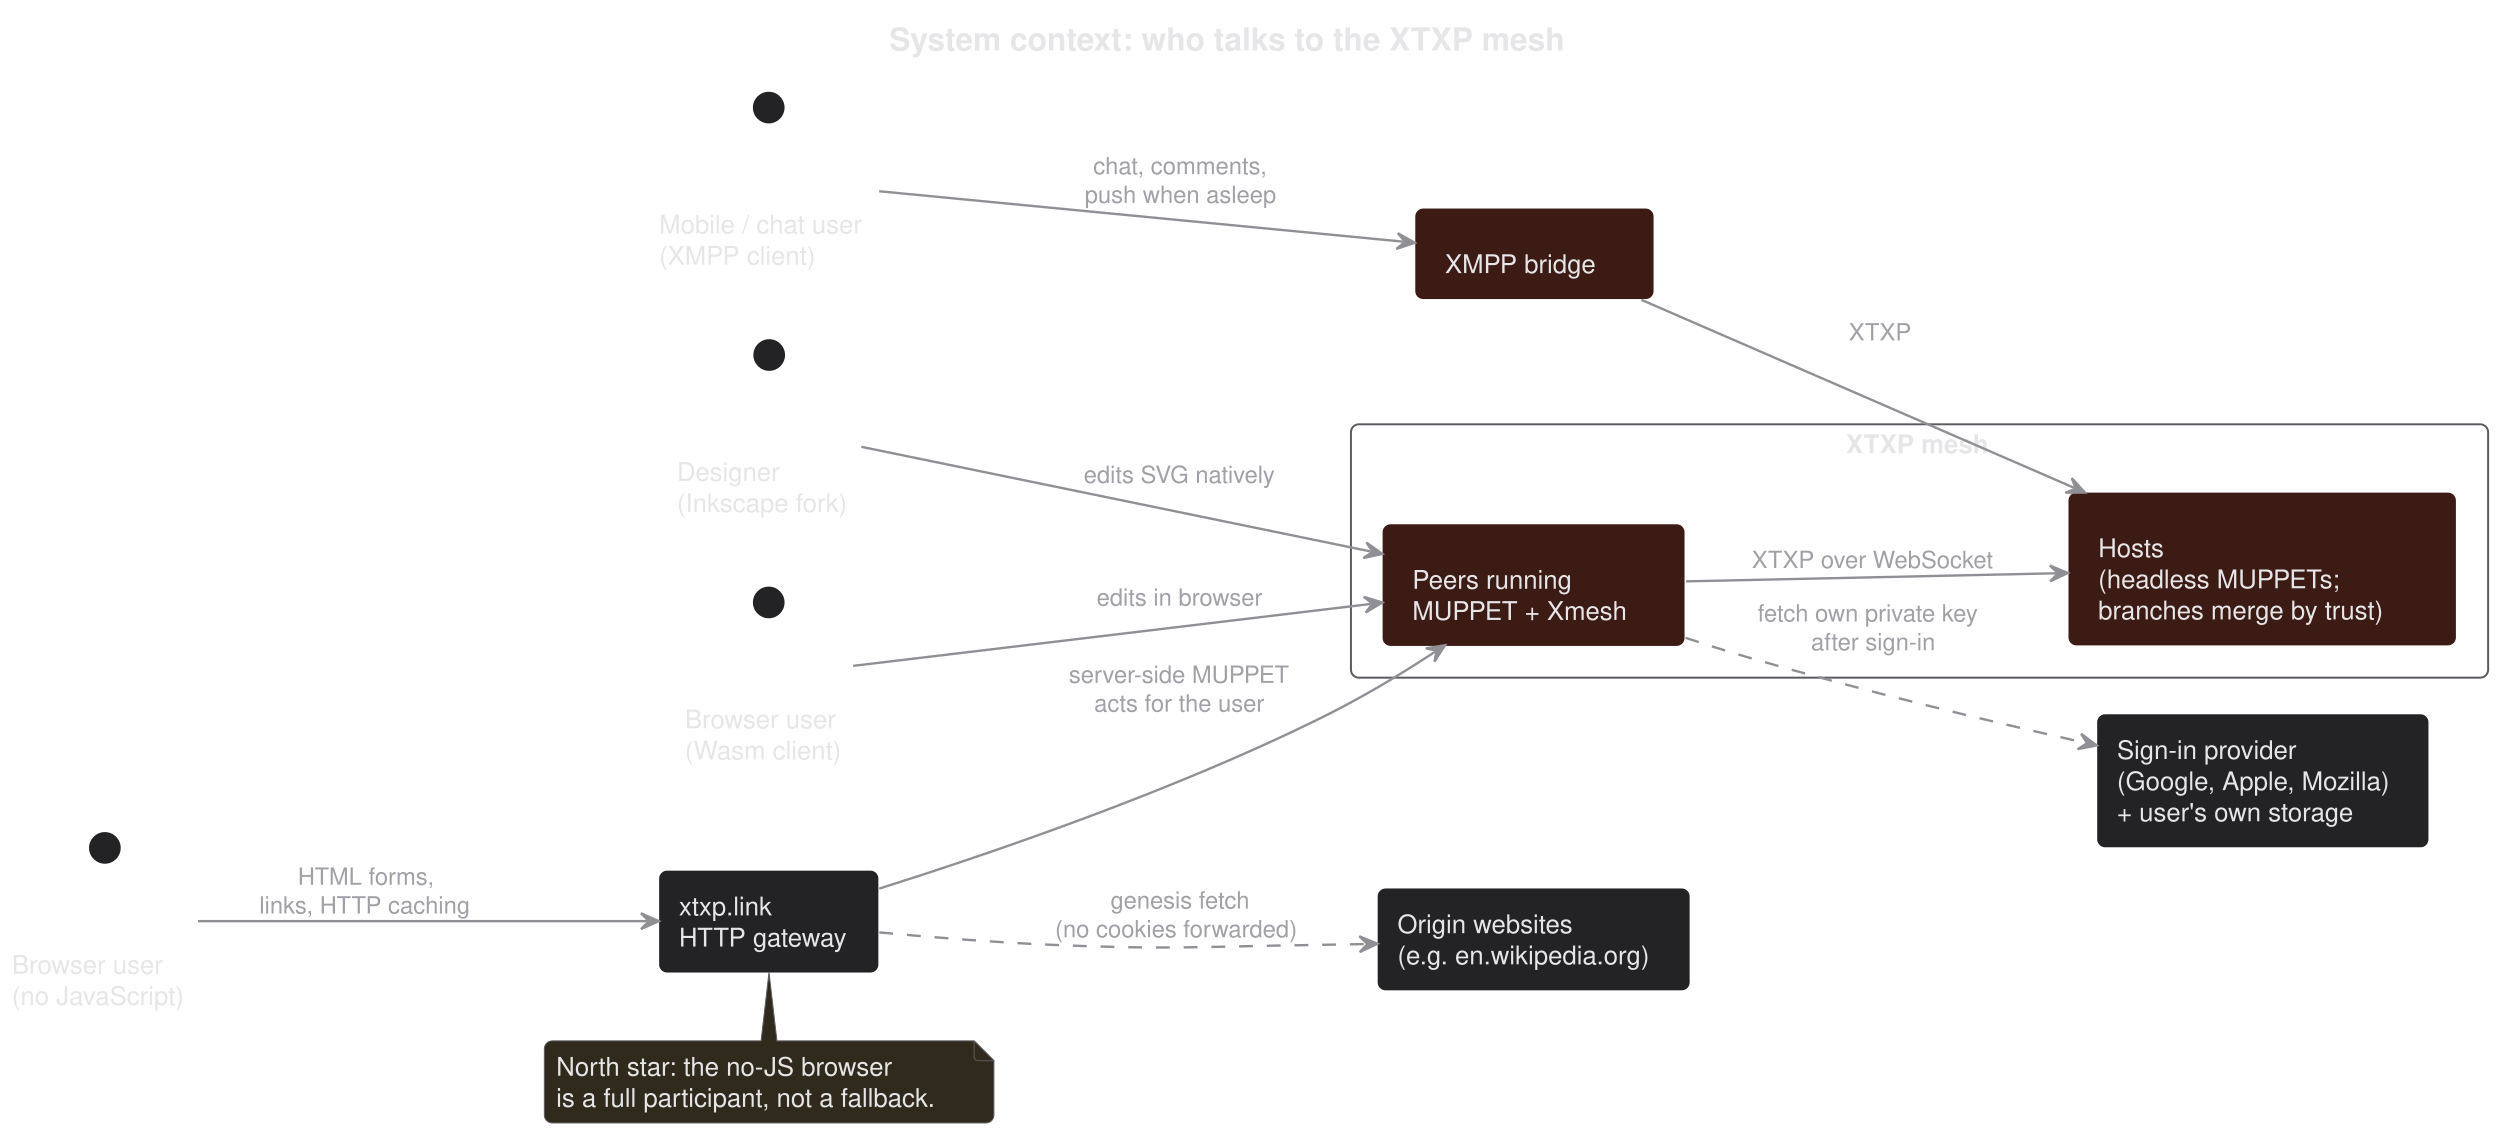
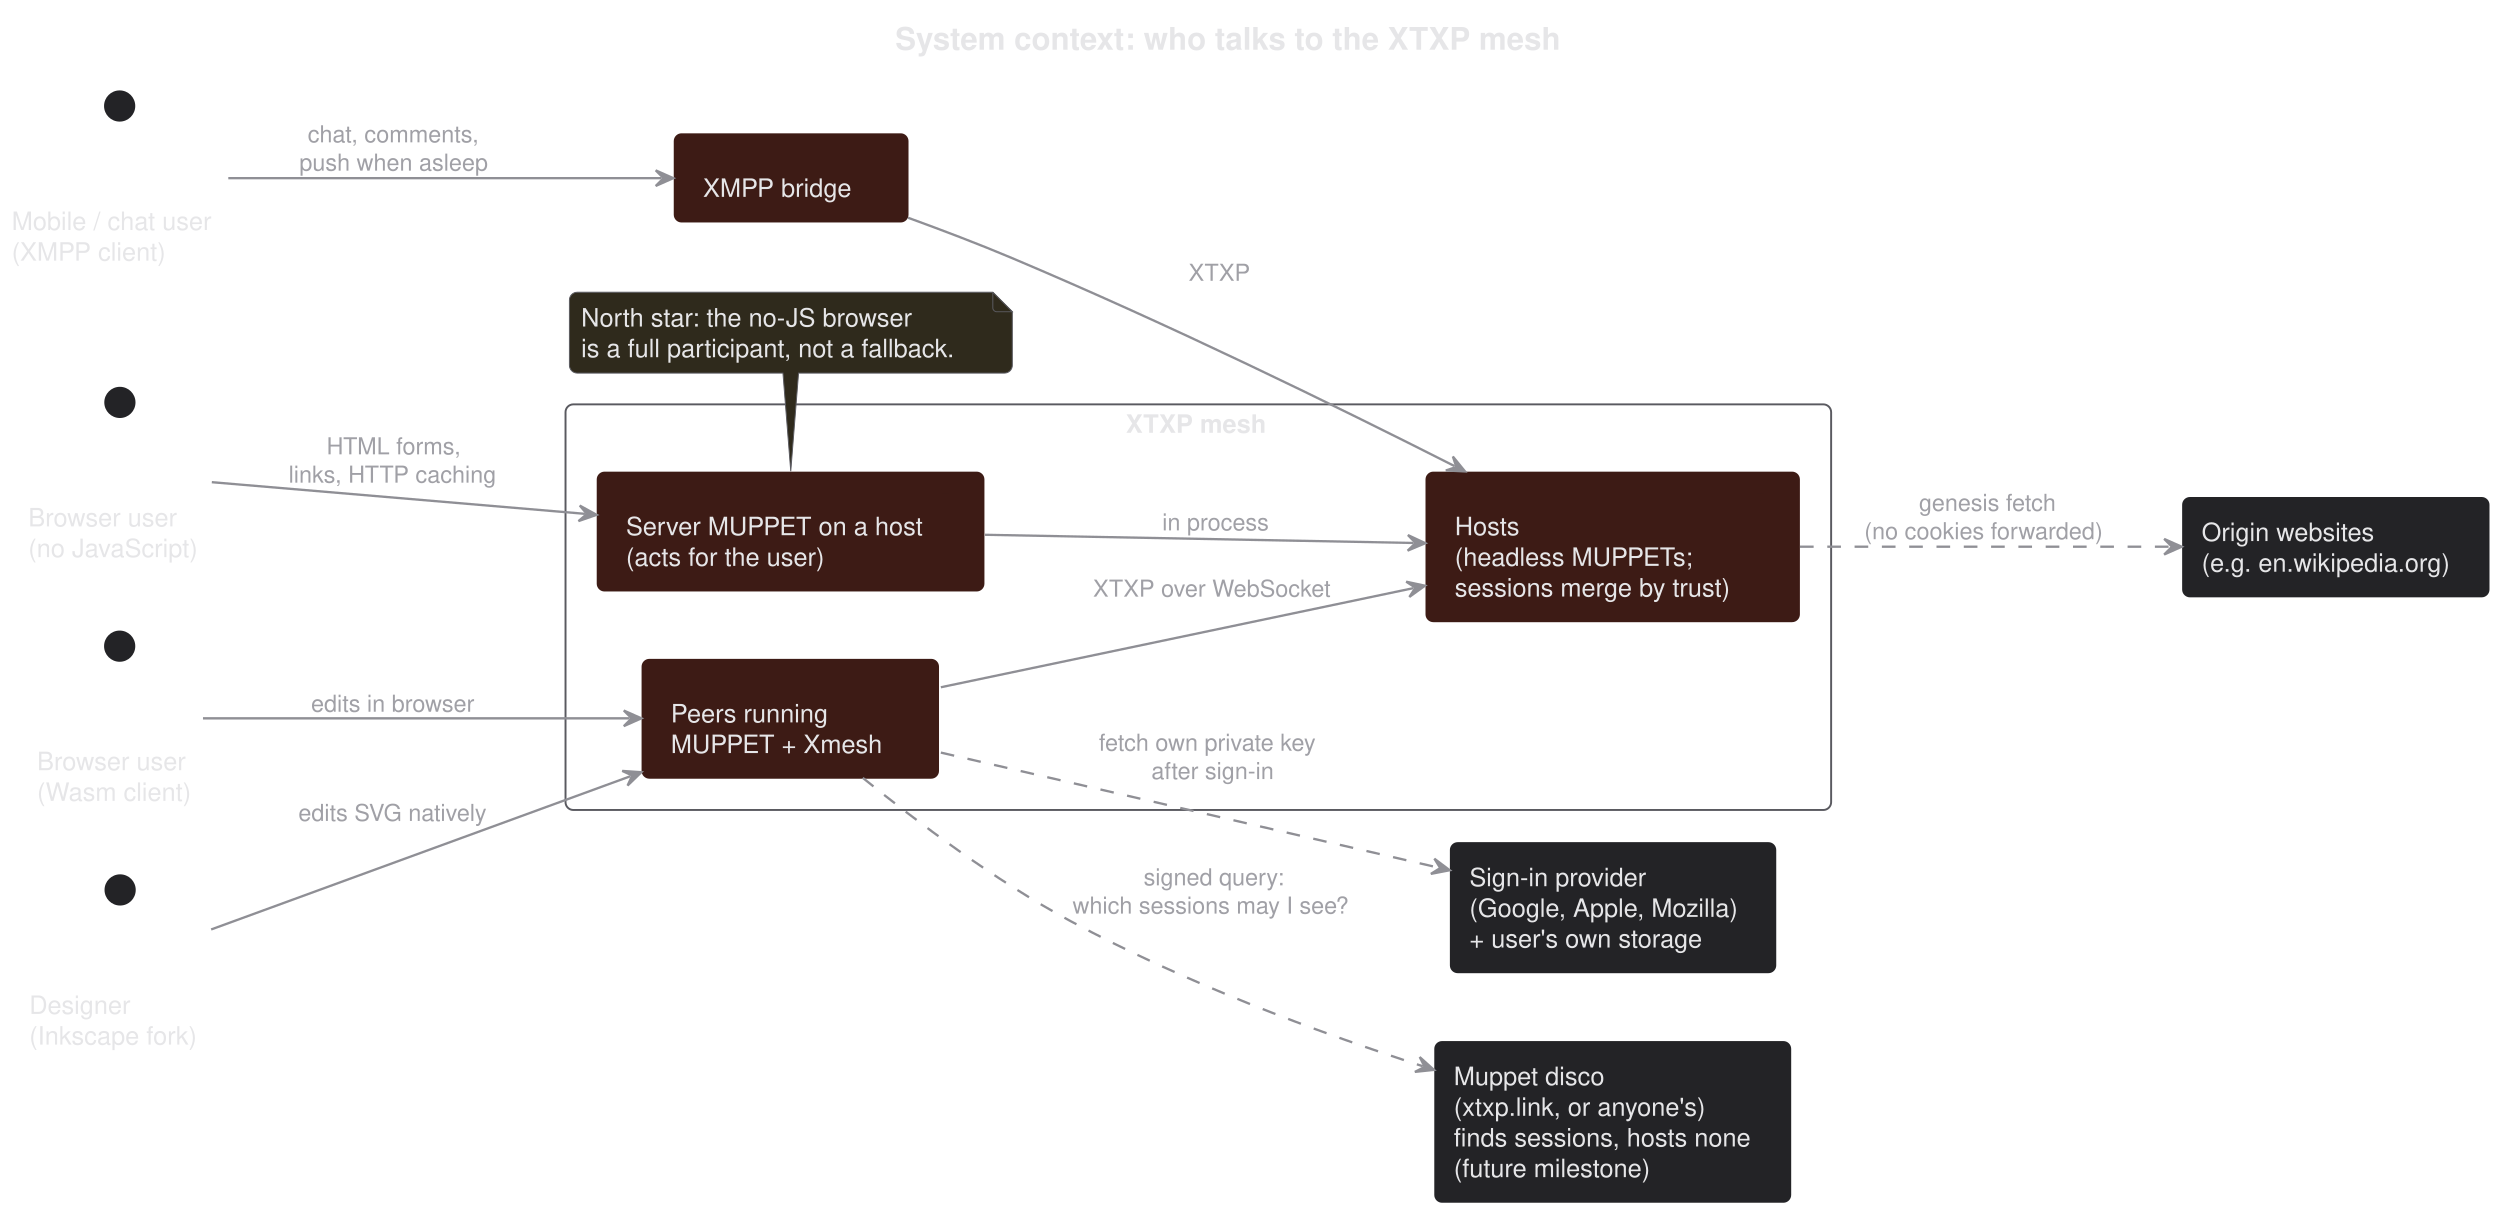
- <svg xmlns="http://www.w3.org/2000/svg" contentStyleType="text/css" data-diagram-type="DESCRIPTION" height="574px" preserveAspectRatio="none" style="width:1263px;height:574px;" version="1.1" viewBox="0 0 1263 574" width="1263px" zoomAndPan="magnify">
+ <svg xmlns="http://www.w3.org/2000/svg" contentStyleType="text/css" data-diagram-type="DESCRIPTION" height="622px" preserveAspectRatio="none" style="width:1282px;height:622px;" version="1.1" viewBox="0 0 1282 622" width="1282px" zoomAndPan="magnify">
  <defs />
  <g>
    <g class="title" data-source-line="2">
-       <text fill="#E6E6E8" font-family="Helvetica" font-size="16" font-weight="bold" lengthAdjust="spacing" textLength="350.5" x="449.25" y="25.5">System context: who talks to the XTXP mesh</text>
+       <text fill="#E6E6E8" font-family="Helvetica" font-size="16" font-weight="bold" lengthAdjust="spacing" textLength="350.5" x="459.055" y="25.5">System context: who talks to the XTXP mesh</text>
    </g>
    <g class="cluster" data-entity="mesh" data-source-line="11" data-uid="ent0006" id="cluster_mesh">
-       <rect fill="none" height="128" rx="4" ry="4" style="stroke:#5A5A60;stroke-width:1;" width="574.5" x="682.5" y="214.359" />
-       <text fill="#E6E6E8" font-family="Helvetica" font-size="13" font-weight="bold" lengthAdjust="spacing" textLength="74.356" x="932.572" y="228.953">XTXP mesh</text>
+       <rect fill="none" height="208" rx="4" ry="4" style="stroke:#5A5A60;stroke-width:1;" width="649" x="290" y="207.359" />
+       <text fill="#E6E6E8" font-family="Helvetica" font-size="13" font-weight="bold" lengthAdjust="spacing" textLength="74.356" x="577.322" y="221.953">XTXP mesh</text>
    </g>
    <g class="entity" data-entity="peers" data-source-line="12" data-uid="ent0007" id="entity_peers">
-       <rect fill="#3D1B15" height="61.459" rx="4" ry="4" width="152.525" x="698.5" y="264.859" />
-       <rect fill="#3D1B15" height="10" width="15" x="831.025" y="269.859" />
-       <rect fill="#3D1B15" height="2" width="4" x="829.025" y="271.859" />
-       <rect fill="#3D1B15" height="2" width="4" x="829.025" y="275.859" />
-       <text fill="#E6E6E8" font-family="Helvetica" font-size="13" lengthAdjust="spacing" textLength="85.617" x="713.5" y="297.453">Peers running</text>
-       <text fill="#E6E6E8" font-family="Helvetica" font-size="13" lengthAdjust="spacing" textLength="112.525" x="713.5" y="313.183">MUPPET + Xmesh</text>
+       <rect fill="#3D1B15" height="61.459" rx="4" ry="4" width="152.525" x="329" y="337.859" />
+       <rect fill="#3D1B15" height="10" width="15" x="461.525" y="342.859" />
+       <rect fill="#3D1B15" height="2" width="4" x="459.525" y="344.859" />
+       <rect fill="#3D1B15" height="2" width="4" x="459.525" y="348.859" />
+       <text fill="#E6E6E8" font-family="Helvetica" font-size="13" lengthAdjust="spacing" textLength="85.617" x="344" y="370.453">Peers running</text>
+       <text fill="#E6E6E8" font-family="Helvetica" font-size="13" lengthAdjust="spacing" textLength="112.525" x="344" y="386.183">MUPPET + Xmesh</text>
    </g>
    <g class="entity" data-entity="hosts" data-source-line="13" data-uid="ent0008" id="entity_hosts">
-       <rect fill="#3D1B15" height="77.189" rx="4" ry="4" width="195.727" x="1045" y="248.859" />
-       <rect fill="#3D1B15" height="10" width="15" x="1220.727" y="253.859" />
-       <rect fill="#3D1B15" height="2" width="4" x="1218.727" y="255.859" />
-       <rect fill="#3D1B15" height="2" width="4" x="1218.727" y="259.859" />
-       <text fill="#E6E6E8" font-family="Helvetica" font-size="13" lengthAdjust="spacing" textLength="35.433" x="1060" y="281.453">Hosts</text>
-       <text fill="#E6E6E8" font-family="Helvetica" font-size="13" lengthAdjust="spacing" textLength="128.388" x="1060" y="297.183">(headless MUPPETs;</text>
-       <text fill="#E6E6E8" font-family="Helvetica" font-size="13" lengthAdjust="spacing" textLength="155.727" x="1060" y="312.912">branches merge by trust)</text>
+       <rect fill="#3D1B15" height="77.189" rx="4" ry="4" width="191.988" x="731" y="241.859" />
+       <rect fill="#3D1B15" height="10" width="15" x="902.988" y="246.859" />
+       <rect fill="#3D1B15" height="2" width="4" x="900.988" y="248.859" />
+       <rect fill="#3D1B15" height="2" width="4" x="900.988" y="252.859" />
+       <text fill="#E6E6E8" font-family="Helvetica" font-size="13" lengthAdjust="spacing" textLength="35.433" x="746" y="274.453">Hosts</text>
+       <text fill="#E6E6E8" font-family="Helvetica" font-size="13" lengthAdjust="spacing" textLength="128.388" x="746" y="290.183">(headless MUPPETs;</text>
+       <text fill="#E6E6E8" font-family="Helvetica" font-size="13" lengthAdjust="spacing" textLength="151.988" x="746" y="305.912">sessions merge by trust)</text>
+     </g>
+     <g class="entity" data-entity="server" data-source-line="14" data-uid="ent0009" id="entity_server">
+       <rect fill="#3D1B15" height="61.459" rx="4" ry="4" width="198.818" x="306" y="241.859" />
+       <rect fill="#3D1B15" height="10" width="15" x="484.818" y="246.859" />
+       <rect fill="#3D1B15" height="2" width="4" x="482.818" y="248.859" />
+       <rect fill="#3D1B15" height="2" width="4" x="482.818" y="252.859" />
+       <text fill="#E6E6E8" font-family="Helvetica" font-size="13" lengthAdjust="spacing" textLength="158.818" x="321" y="274.453">Server MUPPET on a host</text>
+       <text fill="#E6E6E8" font-family="Helvetica" font-size="13" lengthAdjust="spacing" textLength="110.335" x="321" y="290.183">(acts for the user)</text>
    </g>
    <g class="entity" data-entity="designer" data-source-line="6" data-uid="ent0002" id="entity_designer">
-       <ellipse cx="388.604" cy="179.359" fill="#232326" rx="8" ry="8" />
-       <path d="M388.604,187.359 L388.604,214.359 M375.604,195.359 L401.604,195.359 M388.604,214.359 L375.604,229.359 M388.604,214.359 L401.604,229.359" fill="none" />
-       <text fill="#E6E6E8" font-family="Helvetica" font-size="13" lengthAdjust="spacing" textLength="55.098" x="342" y="242.953">Designer</text>
-       <text fill="#E6E6E8" font-family="Helvetica" font-size="13" lengthAdjust="spacing" textLength="93.209" x="342" y="258.683">(Inkscape fork)</text>
+       <ellipse cx="61.605" cy="456.359" fill="#232326" rx="8" ry="8" />
+       <path d="M61.605,464.359 L61.605,491.359 M48.605,472.359 L74.605,472.359 M61.605,491.359 L48.605,506.359 M61.605,491.359 L74.605,506.359" fill="none" />
+       <text fill="#E6E6E8" font-family="Helvetica" font-size="13" lengthAdjust="spacing" textLength="55.098" x="15" y="519.953">Designer</text>
+       <text fill="#E6E6E8" font-family="Helvetica" font-size="13" lengthAdjust="spacing" textLength="93.209" x="15" y="535.683">(Inkscape fork)</text>
    </g>
    <g class="entity" data-entity="wasm" data-source-line="7" data-uid="ent0003" id="entity_wasm">
-       <ellipse cx="388.367" cy="304.359" fill="#232326" rx="8" ry="8" />
-       <path d="M388.367,312.359 L388.367,339.359 M375.367,320.359 L401.367,320.359 M388.367,339.359 L375.367,354.359 M388.367,339.359 L401.367,354.359" fill="none" />
-       <text fill="#E6E6E8" font-family="Helvetica" font-size="13" lengthAdjust="spacing" textLength="81.847" x="346" y="367.953">Browser user</text>
-       <text fill="#E6E6E8" font-family="Helvetica" font-size="13" lengthAdjust="spacing" textLength="84.735" x="346" y="383.683">(Wasm client)</text>
+       <ellipse cx="61.367" cy="331.359" fill="#232326" rx="8" ry="8" />
+       <path d="M61.367,339.359 L61.367,366.359 M48.367,347.359 L74.367,347.359 M61.367,366.359 L48.367,381.359 M61.367,366.359 L74.367,381.359" fill="none" />
+       <text fill="#E6E6E8" font-family="Helvetica" font-size="13" lengthAdjust="spacing" textLength="81.847" x="19" y="394.953">Browser user</text>
+       <text fill="#E6E6E8" font-family="Helvetica" font-size="13" lengthAdjust="spacing" textLength="84.735" x="19" y="410.683">(Wasm client)</text>
    </g>
    <g class="entity" data-entity="nojs" data-source-line="8" data-uid="ent0004" id="entity_nojs">
-       <ellipse cx="52.982" cy="428.359" fill="#232326" rx="8" ry="8" />
-       <path d="M52.982,436.359 L52.982,463.359 M39.982,444.359 L65.982,444.359 M52.982,463.359 L39.982,478.359 M52.982,463.359 L65.982,478.359" fill="none" />
-       <text fill="#E6E6E8" font-family="Helvetica" font-size="13" lengthAdjust="spacing" textLength="81.847" x="6" y="491.953">Browser user</text>
-       <text fill="#E6E6E8" font-family="Helvetica" font-size="13" lengthAdjust="spacing" textLength="93.964" x="6" y="507.683">(no JavaScript)</text>
+       <ellipse cx="61.482" cy="206.359" fill="#232326" rx="8" ry="8" />
+       <path d="M61.482,214.359 L61.482,241.359 M48.482,222.359 L74.482,222.359 M61.482,241.359 L48.482,256.359 M61.482,241.359 L74.482,256.359" fill="none" />
+       <text fill="#E6E6E8" font-family="Helvetica" font-size="13" lengthAdjust="spacing" textLength="81.847" x="14.5" y="269.953">Browser user</text>
+       <text fill="#E6E6E8" font-family="Helvetica" font-size="13" lengthAdjust="spacing" textLength="93.964" x="14.5" y="285.683">(no JavaScript)</text>
    </g>
    <g class="entity" data-entity="mobile" data-source-line="9" data-uid="ent0005" id="entity_mobile">
-       <ellipse cx="388.358" cy="54.359" fill="#232326" rx="8" ry="8" />
-       <path d="M388.358,62.359 L388.358,89.359 M375.358,70.359 L401.358,70.359 M388.358,89.359 L375.358,104.359 M388.358,89.359 L401.358,104.359" fill="none" />
-       <text fill="#E6E6E8" font-family="Helvetica" font-size="13" lengthAdjust="spacing" textLength="110.716" x="333" y="117.953">Mobile / chat user</text>
-       <text fill="#E6E6E8" font-family="Helvetica" font-size="13" lengthAdjust="spacing" textLength="83.592" x="333" y="133.683">(XMPP client)</text>
+       <ellipse cx="61.358" cy="54.359" fill="#232326" rx="8" ry="8" />
+       <path d="M61.358,62.359 L61.358,89.359 M48.358,70.359 L74.358,70.359 M61.358,89.359 L48.358,104.359 M61.358,89.359 L74.358,104.359" fill="none" />
+       <text fill="#E6E6E8" font-family="Helvetica" font-size="13" lengthAdjust="spacing" textLength="110.716" x="6" y="117.953">Mobile / chat user</text>
+       <text fill="#E6E6E8" font-family="Helvetica" font-size="13" lengthAdjust="spacing" textLength="83.592" x="6" y="133.683">(XMPP client)</text>
    </g>
-     <g class="entity" data-entity="gateway" data-source-line="16" data-uid="ent0009" id="entity_gateway">
-       <rect fill="#232326" height="51.459" rx="4" ry="4" width="110.752" x="333" y="439.859" />
-       <text fill="#E6E6E8" font-family="Helvetica" font-size="13" lengthAdjust="spacing" textLength="51.264" x="343" y="462.453">xtxp.link</text>
-       <text fill="#E6E6E8" font-family="Helvetica" font-size="13" lengthAdjust="spacing" textLength="90.752" x="343" y="478.183">HTTP gateway</text>
+     <g class="entity" data-entity="disco" data-source-line="17" data-uid="ent0010" id="entity_disco">
+       <rect fill="#232326" height="82.918" rx="4" ry="4" width="183.02" x="735.5" y="533.859" />
+       <text fill="#E6E6E8" font-family="Helvetica" font-size="13" lengthAdjust="spacing" textLength="84.03" x="745.5" y="556.453">Muppet disco</text>
+       <text fill="#E6E6E8" font-family="Helvetica" font-size="13" lengthAdjust="spacing" textLength="140.594" x="745.5" y="572.183">(xtxp.link, or anyone's)</text>
+       <text fill="#E6E6E8" font-family="Helvetica" font-size="13" lengthAdjust="spacing" textLength="163.02" x="745.5" y="587.912">finds sessions, hosts none</text>
+       <text fill="#E6E6E8" font-family="Helvetica" font-size="13" lengthAdjust="spacing" textLength="109.484" x="745.5" y="603.642">(future milestone)</text>
    </g>
-     <g class="entity" data-entity="bridge" data-source-line="17" data-uid="ent0010" id="entity_bridge">
-       <rect fill="#3D1B15" height="45.73" rx="4" ry="4" width="120.387" x="715" y="105.359" />
-       <rect fill="#3D1B15" height="10" width="15" x="815.387" y="110.359" />
-       <rect fill="#3D1B15" height="2" width="4" x="813.387" y="112.359" />
-       <rect fill="#3D1B15" height="2" width="4" x="813.387" y="116.359" />
-       <text fill="#E6E6E8" font-family="Helvetica" font-size="13" lengthAdjust="spacing" textLength="80.387" x="730" y="137.953">XMPP bridge</text>
+     <g class="entity" data-entity="bridge" data-source-line="18" data-uid="ent0011" id="entity_bridge">
+       <rect fill="#3D1B15" height="45.73" rx="4" ry="4" width="120.387" x="345.5" y="68.359" />
+       <rect fill="#3D1B15" height="10" width="15" x="445.887" y="73.359" />
+       <rect fill="#3D1B15" height="2" width="4" x="443.887" y="75.359" />
+       <rect fill="#3D1B15" height="2" width="4" x="443.887" y="79.359" />
+       <text fill="#E6E6E8" font-family="Helvetica" font-size="13" lengthAdjust="spacing" textLength="80.387" x="360.5" y="100.953">XMPP bridge</text>
    </g>
-     <g class="entity" data-entity="origin" data-source-line="18" data-uid="ent0011" id="entity_origin">
-       <rect fill="#232326" height="51.459" rx="4" ry="4" width="157.611" x="696" y="448.859" />
-       <text fill="#E6E6E8" font-family="Helvetica" font-size="13" lengthAdjust="spacing" textLength="95.323" x="706" y="471.453">Origin websites</text>
-       <text fill="#E6E6E8" font-family="Helvetica" font-size="13" lengthAdjust="spacing" textLength="137.611" x="706" y="487.183">(e.g. en.wikipedia.org)</text>
+     <g class="entity" data-entity="origin" data-source-line="19" data-uid="ent0012" id="entity_origin">
+       <rect fill="#232326" height="51.459" rx="4" ry="4" width="157.611" x="1119" y="254.859" />
+       <text fill="#E6E6E8" font-family="Helvetica" font-size="13" lengthAdjust="spacing" textLength="95.323" x="1129" y="277.453">Origin websites</text>
+       <text fill="#E6E6E8" font-family="Helvetica" font-size="13" lengthAdjust="spacing" textLength="137.611" x="1129" y="293.183">(e.g. en.wikipedia.org)</text>
    </g>
-     <g class="entity" data-entity="sso" data-source-line="19" data-uid="ent0012" id="entity_sso">
-       <rect fill="#232326" height="67.189" rx="4" ry="4" width="167.355" x="1059.5" y="360.859" />
-       <text fill="#E6E6E8" font-family="Helvetica" font-size="13" lengthAdjust="spacing" textLength="99.144" x="1069.5" y="383.453">Sign-in provider</text>
-       <text fill="#E6E6E8" font-family="Helvetica" font-size="13" lengthAdjust="spacing" textLength="147.355" x="1069.5" y="399.183">(Google, Apple, Mozilla)</text>
-       <text fill="#E6E6E8" font-family="Helvetica" font-size="13" lengthAdjust="spacing" textLength="130.121" x="1069.5" y="414.912">+ user's own storage</text>
+     <g class="entity" data-entity="sso" data-source-line="20" data-uid="ent0013" id="entity_sso">
+       <rect fill="#232326" height="67.189" rx="4" ry="4" width="167.355" x="743.5" y="431.859" />
+       <text fill="#E6E6E8" font-family="Helvetica" font-size="13" lengthAdjust="spacing" textLength="99.144" x="753.5" y="454.453">Sign-in provider</text>
+       <text fill="#E6E6E8" font-family="Helvetica" font-size="13" lengthAdjust="spacing" textLength="147.355" x="753.5" y="470.183">(Google, Apple, Mozilla)</text>
+       <text fill="#E6E6E8" font-family="Helvetica" font-size="13" lengthAdjust="spacing" textLength="130.121" x="753.5" y="485.912">+ user's own storage</text>
    </g>
-     <g class="entity" data-entity="GMN22" data-source-line="32" data-uid="ent0023" id="entity_GMN22">
-       <path d="M275,529.859 L275,563.318 A4,4 0 0 0 279,567.318 L498.115,567.318 A4,4 0 0 0 502.115,563.318 L502.115,535.859 L492.115,525.859 L392.5,525.859 L388.5,491.329 L384.5,525.859 L279,525.859 A4,4 0 0 0 275,529.859" fill="#2F2A1C" style="stroke:#5A5A60;stroke-width:0.5;" />
-       <path d="M492.115,525.859 L492.115,533.859 A2,2 0 0 0 494.115,535.859 L502.115,535.859 L492.115,525.859" fill="#2F2A1C" style="stroke:#5A5A60;stroke-width:0.5;" />
-       <text fill="#E6E6E8" font-family="Helvetica" font-size="13" lengthAdjust="spacing" textLength="183.46" x="281" y="543.453">North star: the no-JS browser</text>
-       <text fill="#E6E6E8" font-family="Helvetica" font-size="13" lengthAdjust="spacing" textLength="206.115" x="281" y="559.183">is a full participant, not a fallback.</text>
+     <g class="entity" data-entity="GMN24" data-source-line="34" data-uid="ent0025" id="entity_GMN24">
+       <path d="M292,153.859 L292,187.318 A4,4 0 0 0 296,191.318 L401.5,191.318 L405.5,241.679 L409.5,191.318 L515.115,191.318 A4,4 0 0 0 519.115,187.318 L519.115,159.859 L509.115,149.859 L296,149.859 A4,4 0 0 0 292,153.859" fill="#2F2A1C" style="stroke:#5A5A60;stroke-width:0.5;" />
+       <path d="M509.115,149.859 L509.115,157.859 A2,2 0 0 0 511.115,159.859 L519.115,159.859 L509.115,149.859" fill="#2F2A1C" style="stroke:#5A5A60;stroke-width:0.5;" />
+       <text fill="#E6E6E8" font-family="Helvetica" font-size="13" lengthAdjust="spacing" textLength="183.46" x="298" y="167.453">North star: the no-JS browser</text>
+       <text fill="#E6E6E8" font-family="Helvetica" font-size="13" lengthAdjust="spacing" textLength="206.115" x="298" y="183.183">is a full participant, not a fallback.</text>
    </g>
-     <g class="link" data-entity-1="designer" data-entity-2="peers" data-source-line="21" data-uid="lnk13" id="link_designer_peers">
-       <path d="M435.12,225.729 C500.07,239.079 614.113,262.512 692.483,278.612" fill="none" id="designer-to-peers" style="stroke:#8F8F95;stroke-width:1.2;" />
-       <polygon fill="#8F8F95" points="698.36,279.819,690.349,274.09,693.462,278.813,688.739,281.926,698.36,279.819" style="stroke:#8F8F95;stroke-width:1.2;" />
-       <text fill="#A0A0A6" font-family="Helvetica" font-size="12" lengthAdjust="spacing" textLength="103.242" x="547.5" y="243.984">edits SVG natively</text>
+     <g class="link" data-entity-1="designer" data-entity-2="peers" data-source-line="22" data-uid="lnk14" id="link_designer_peers">
+       <path d="M108.27,476.629 C164.69,456.009 255.755,422.729 323.265,398.05" fill="none" id="designer-to-peers" style="stroke:#8F8F95;stroke-width:1.2;" />
+       <polygon fill="#8F8F95" points="328.9,395.989,319.074,395.323,324.204,397.706,321.82,402.836,328.9,395.989" style="stroke:#8F8F95;stroke-width:1.2;" />
+       <text fill="#A0A0A6" font-family="Helvetica" font-size="12" lengthAdjust="spacing" textLength="103.242" x="153" y="420.984">edits SVG natively</text>
    </g>
-     <g class="link" data-entity-1="wasm" data-entity-2="peers" data-source-line="22" data-uid="lnk14" id="link_wasm_peers">
-       <path d="M431.01,336.389 C494.9,328.749 612.342,314.702 692.403,305.122" fill="none" id="wasm-to-peers" style="stroke:#8F8F95;stroke-width:1.2;" />
-       <polygon fill="#8F8F95" points="698.36,304.409,688.948,301.507,693.395,305.003,689.899,309.45,698.36,304.409" style="stroke:#8F8F95;stroke-width:1.2;" />
-       <text fill="#A0A0A6" font-family="Helvetica" font-size="12" lengthAdjust="spacing" textLength="90.984" x="554" y="305.984">edits in browser</text>
+     <g class="link" data-entity-1="wasm" data-entity-2="peers" data-source-line="23" data-uid="lnk15" id="link_wasm_peers">
+       <path d="M104.09,368.359 C159.81,368.359 253.67,368.359 322.89,368.359" fill="none" id="wasm-to-peers" style="stroke:#8F8F95;stroke-width:1.2;" />
+       <polygon fill="#8F8F95" points="328.89,368.359,319.89,364.359,323.89,368.359,319.89,372.359,328.89,368.359" style="stroke:#8F8F95;stroke-width:1.2;" />
+       <text fill="#A0A0A6" font-family="Helvetica" font-size="12" lengthAdjust="spacing" textLength="90.984" x="159.5" y="364.984">edits in browser</text>
    </g>
-     <g class="link" data-entity-1="nojs" data-entity-2="gateway" data-source-line="23" data-uid="lnk15" id="link_nojs_gateway">
-       <path d="M100.02,465.359 C160.86,465.359 261.93,465.359 326.82,465.359" fill="none" id="nojs-to-gateway" style="stroke:#8F8F95;stroke-width:1.2;" />
-       <polygon fill="#8F8F95" points="332.82,465.359,323.82,461.359,327.82,465.359,323.82,469.359,332.82,465.359" style="stroke:#8F8F95;stroke-width:1.2;" />
-       <text fill="#A0A0A6" font-family="Helvetica" font-size="12" lengthAdjust="spacing" textLength="74.121" x="150.441" y="446.984">HTML forms,</text>
-       <text fill="#A0A0A6" font-family="Helvetica" font-size="12" lengthAdjust="spacing" textLength="113.004" x="131" y="461.504">links, HTTP caching</text>
+     <g class="link" data-entity-1="nojs" data-entity-2="server" data-source-line="24" data-uid="lnk16" id="link_nojs_server">
+       <path d="M108.62,247.269 C158.95,251.539 235.011,257.993 299.961,263.493" fill="none" id="nojs-to-server" style="stroke:#8F8F95;stroke-width:1.2;" />
+       <polygon fill="#8F8F95" points="305.94,263.999,297.31,259.254,300.958,263.577,296.635,267.226,305.94,263.999" style="stroke:#8F8F95;stroke-width:1.2;" />
+       <text fill="#A0A0A6" font-family="Helvetica" font-size="12" lengthAdjust="spacing" textLength="74.121" x="167.441" y="232.984">HTML forms,</text>
+       <text fill="#A0A0A6" font-family="Helvetica" font-size="12" lengthAdjust="spacing" textLength="113.004" x="148" y="247.504">links, HTTP caching</text>
    </g>
-     <g class="link" data-entity-1="mobile" data-entity-2="bridge" data-source-line="24" data-uid="lnk16" id="link_mobile_bridge">
-       <path d="M444.18,96.619 C515.81,103.519 634.988,114.985 708.798,122.085" fill="none" id="mobile-to-bridge" style="stroke:#8F8F95;stroke-width:1.2;" />
-       <polygon fill="#8F8F95" points="714.77,122.659,706.194,117.816,709.793,122.181,705.428,125.779,714.77,122.659" style="stroke:#8F8F95;stroke-width:1.2;" />
-       <text fill="#A0A0A6" font-family="Helvetica" font-size="12" lengthAdjust="spacing" textLength="94.324" x="552.31" y="87.984">chat, comments,</text>
-       <text fill="#A0A0A6" font-family="Helvetica" font-size="12" lengthAdjust="spacing" textLength="102.943" x="548" y="102.504">push when asleep</text>
+     <g class="link" data-entity-1="mobile" data-entity-2="bridge" data-source-line="25" data-uid="lnk17" id="link_mobile_bridge">
+       <path d="M117.07,91.359 C179.4,91.359 275.03,91.359 339.25,91.359" fill="none" id="mobile-to-bridge" style="stroke:#8F8F95;stroke-width:1.2;" />
+       <polygon fill="#8F8F95" points="345.25,91.359,336.25,87.359,340.25,91.359,336.25,95.359,345.25,91.359" style="stroke:#8F8F95;stroke-width:1.2;" />
+       <text fill="#A0A0A6" font-family="Helvetica" font-size="12" lengthAdjust="spacing" textLength="94.324" x="157.81" y="72.984">chat, comments,</text>
+       <text fill="#A0A0A6" font-family="Helvetica" font-size="12" lengthAdjust="spacing" textLength="102.943" x="153.5" y="87.504">push when asleep</text>
    </g>
-     <g class="link" data-entity-1="gateway" data-entity-2="peers" data-source-line="25" data-uid="lnk17" id="link_gateway_peers">
-       <path d="M444.15,448.929 C500.95,431.009 591.76,399.929 666,363.359 C687.86,352.589 705.861,341.808 725.001,329.267" fill="none" id="gateway-to-peers" style="stroke:#8F8F95;stroke-width:1.2;" />
-       <polygon fill="#8F8F95" points="730.02,325.979,720.3,327.566,725.838,328.719,724.684,334.257,730.02,325.979" style="stroke:#8F8F95;stroke-width:1.2;" />
-       <text fill="#A0A0A6" font-family="Helvetica" font-size="12" lengthAdjust="spacing" textLength="118.641" x="540" y="344.984">server-side MUPPET</text>
-       <text fill="#A0A0A6" font-family="Helvetica" font-size="12" lengthAdjust="spacing" textLength="93.094" x="552.773" y="359.504">acts for the user</text>
+     <g class="link" data-entity-1="server" data-entity-2="hosts" data-source-line="26" data-uid="lnk18" id="link_server_hosts">
+       <path d="M505.12,274.239 C573.3,275.539 657.511,277.145 724.911,278.435" fill="none" id="server-to-hosts" style="stroke:#8F8F95;stroke-width:1.2;" />
+       <polygon fill="#8F8F95" points="730.91,278.549,721.988,274.378,725.911,278.454,721.835,282.376,730.91,278.549" style="stroke:#8F8F95;stroke-width:1.2;" />
+       <text fill="#A0A0A6" font-family="Helvetica" font-size="12" lengthAdjust="spacing" textLength="58.951" x="596" y="271.984">in process</text>
    </g>
-     <g class="link" data-entity-1="peers" data-entity-2="hosts" data-source-line="26" data-uid="lnk18" id="link_peers_hosts">
-       <path d="M851.84,293.699 C907.74,292.479 978.251,290.94 1038.671,289.62" fill="none" id="peers-to-hosts" style="stroke:#8F8F95;stroke-width:1.2;" />
-       <polygon fill="#8F8F95" points="1044.67,289.489,1035.585,285.687,1039.671,289.599,1035.759,293.685,1044.67,289.489" style="stroke:#8F8F95;stroke-width:1.2;" />
-       <text fill="#A0A0A6" font-family="Helvetica" font-size="12" lengthAdjust="spacing" textLength="129.41" x="885" y="286.984">XTXP over WebSocket</text>
+     <g class="link" data-entity-1="peers" data-entity-2="hosts" data-source-line="27" data-uid="lnk19" id="link_peers_hosts">
+       <path d="M482.47,352.419 C552.12,337.809 649.678,317.351 724.848,301.581" fill="none" id="peers-to-hosts" style="stroke:#8F8F95;stroke-width:1.2;" />
+       <polygon fill="#8F8F95" points="730.72,300.349,721.091,298.283,725.827,301.376,722.733,306.112,730.72,300.349" style="stroke:#8F8F95;stroke-width:1.2;" />
+       <text fill="#A0A0A6" font-family="Helvetica" font-size="12" lengthAdjust="spacing" textLength="129.41" x="560.5" y="305.984">XTXP over WebSocket</text>
    </g>
-     <g class="link" data-entity-1="bridge" data-entity-2="hosts" data-source-line="27" data-uid="lnk19" id="link_bridge_hosts">
-       <path d="M829.22,151.479 C887.9,176.969 977.777,216.019 1047.797,246.439" fill="none" id="bridge-to-hosts" style="stroke:#8F8F95;stroke-width:1.2;" />
-       <polygon fill="#8F8F95" points="1053.3,248.829,1046.639,241.574,1048.714,246.837,1043.451,248.912,1053.3,248.829" style="stroke:#8F8F95;stroke-width:1.2;" />
-       <text fill="#A0A0A6" font-family="Helvetica" font-size="12" lengthAdjust="spacing" textLength="31.781" x="934" y="171.984">XTXP</text>
+     <g class="link" data-entity-1="bridge" data-entity-2="hosts" data-source-line="28" data-uid="lnk20" id="link_bridge_hosts">
+       <path d="M465.61,111.649 C482.95,117.939 501.86,125.129 519,132.359 C599.68,166.409 684.327,207.838 745.907,239.028" fill="none" id="bridge-to-hosts" style="stroke:#8F8F95;stroke-width:1.2;" />
+       <polygon fill="#8F8F95" points="751.26,241.739,745.038,234.104,746.799,239.48,741.424,241.241,751.26,241.739" style="stroke:#8F8F95;stroke-width:1.2;" />
+       <text fill="#A0A0A6" font-family="Helvetica" font-size="12" lengthAdjust="spacing" textLength="31.781" x="609.5" y="143.984">XTXP</text>
    </g>
-     <g class="link" data-entity-1="gateway" data-entity-2="origin" data-source-line="28" data-uid="lnk20" id="link_gateway_origin">
-       <path d="M444.24,471.049 C470.72,473.529 502.98,476.139 532,477.359 C591.5,479.859 606.45,478.189 666,477.359 C675.66,477.229 679.802,477.157 689.842,476.927" fill="none" id="gateway-to-origin" style="stroke:#8F8F95;stroke-width:1.2;stroke-dasharray:7,7;" />
-       <polygon fill="#8F8F95" points="695.84,476.789,686.751,472.997,690.841,476.904,686.934,480.994,695.84,476.789" style="stroke:#8F8F95;stroke-width:1.2;" />
-       <text fill="#A0A0A6" font-family="Helvetica" font-size="12" lengthAdjust="spacing" textLength="76.705" x="561.037" y="458.984">genesis fetch</text>
-       <text fill="#A0A0A6" font-family="Helvetica" font-size="12" lengthAdjust="spacing" textLength="132.779" x="533" y="473.504">(no cookies forwarded)</text>
+     <g class="link" data-entity-1="hosts" data-entity-2="origin" data-source-line="29" data-uid="lnk21" id="link_hosts_origin">
+       <path d="M923.03,280.359 C983.78,280.359 1055.61,280.359 1112.78,280.359" fill="none" id="hosts-to-origin" style="stroke:#8F8F95;stroke-width:1.2;stroke-dasharray:7,7;" />
+       <polygon fill="#8F8F95" points="1118.78,280.359,1109.78,276.359,1113.78,280.359,1109.78,284.359,1118.78,280.359" style="stroke:#8F8F95;stroke-width:1.2;" />
+       <text fill="#A0A0A6" font-family="Helvetica" font-size="12" lengthAdjust="spacing" textLength="76.705" x="984.037" y="261.984">genesis fetch</text>
+       <text fill="#A0A0A6" font-family="Helvetica" font-size="12" lengthAdjust="spacing" textLength="132.779" x="956" y="276.504">(no cookies forwarded)</text>
    </g>
-     <g class="link" data-entity-1="peers" data-entity-2="sso" data-source-line="29" data-uid="lnk21" id="link_peers_sso">
-       <path d="M851.54,322.249 C862.38,325.809 873.44,329.289 884,332.359 C942.06,349.239 1002.547,363.791 1053.417,375.251" fill="none" id="peers-to-sso" style="stroke:#8F8F95;stroke-width:1.2;stroke-dasharray:7,7;" />
-       <polygon fill="#8F8F95" points="1059.27,376.569,1051.369,370.689,1054.392,375.471,1049.611,378.494,1059.27,376.569" style="stroke:#8F8F95;stroke-width:1.2;" />
-       <text fill="#A0A0A6" font-family="Helvetica" font-size="12" lengthAdjust="spacing" textLength="123.047" x="888" y="313.984">fetch own private key</text>
-       <text fill="#A0A0A6" font-family="Helvetica" font-size="12" lengthAdjust="spacing" textLength="69.199" x="914.924" y="328.504">after sign-in</text>
+     <g class="link" data-entity-1="peers" data-entity-2="sso" data-source-line="30" data-uid="lnk22" id="link_peers_sso">
+       <path d="M482.47,385.929 C556.13,402.959 661.744,427.378 737.574,444.908" fill="none" id="peers-to-sso" style="stroke:#8F8F95;stroke-width:1.2;stroke-dasharray:7,7;" />
+       <polygon fill="#8F8F95" points="743.42,446.259,735.552,440.335,738.548,445.133,733.75,448.13,743.42,446.259" style="stroke:#8F8F95;stroke-width:1.2;" />
+       <text fill="#A0A0A6" font-family="Helvetica" font-size="12" lengthAdjust="spacing" textLength="123.047" x="563.5" y="384.984">fetch own private key</text>
+       <text fill="#A0A0A6" font-family="Helvetica" font-size="12" lengthAdjust="spacing" textLength="69.199" x="590.424" y="399.504">after sign-in</text>
+     </g>
+     <g class="link" data-entity-1="peers" data-entity-2="disco" data-source-line="31" data-uid="lnk23" id="link_peers_disco">
+       <path d="M442.44,398.899 C470.2,421.389 510.29,451.549 549,472.359 C608.43,504.299 674.184,528.754 729.644,546.784" fill="none" id="peers-to-disco" style="stroke:#8F8F95;stroke-width:1.2;stroke-dasharray:7,7;" />
+       <polygon fill="#8F8F95" points="735.35,548.639,728.028,542.053,730.595,547.093,725.554,549.661,735.35,548.639" style="stroke:#8F8F95;stroke-width:1.2;" />
+       <text fill="#A0A0A6" font-family="Helvetica" font-size="12" lengthAdjust="spacing" textLength="77.566" x="586.454" y="453.984">signed query:</text>
+       <text fill="#A0A0A6" font-family="Helvetica" font-size="12" lengthAdjust="spacing" textLength="150.475" x="550" y="468.504">which sessions may I see?</text>
    </g>
  </g>
</svg>
